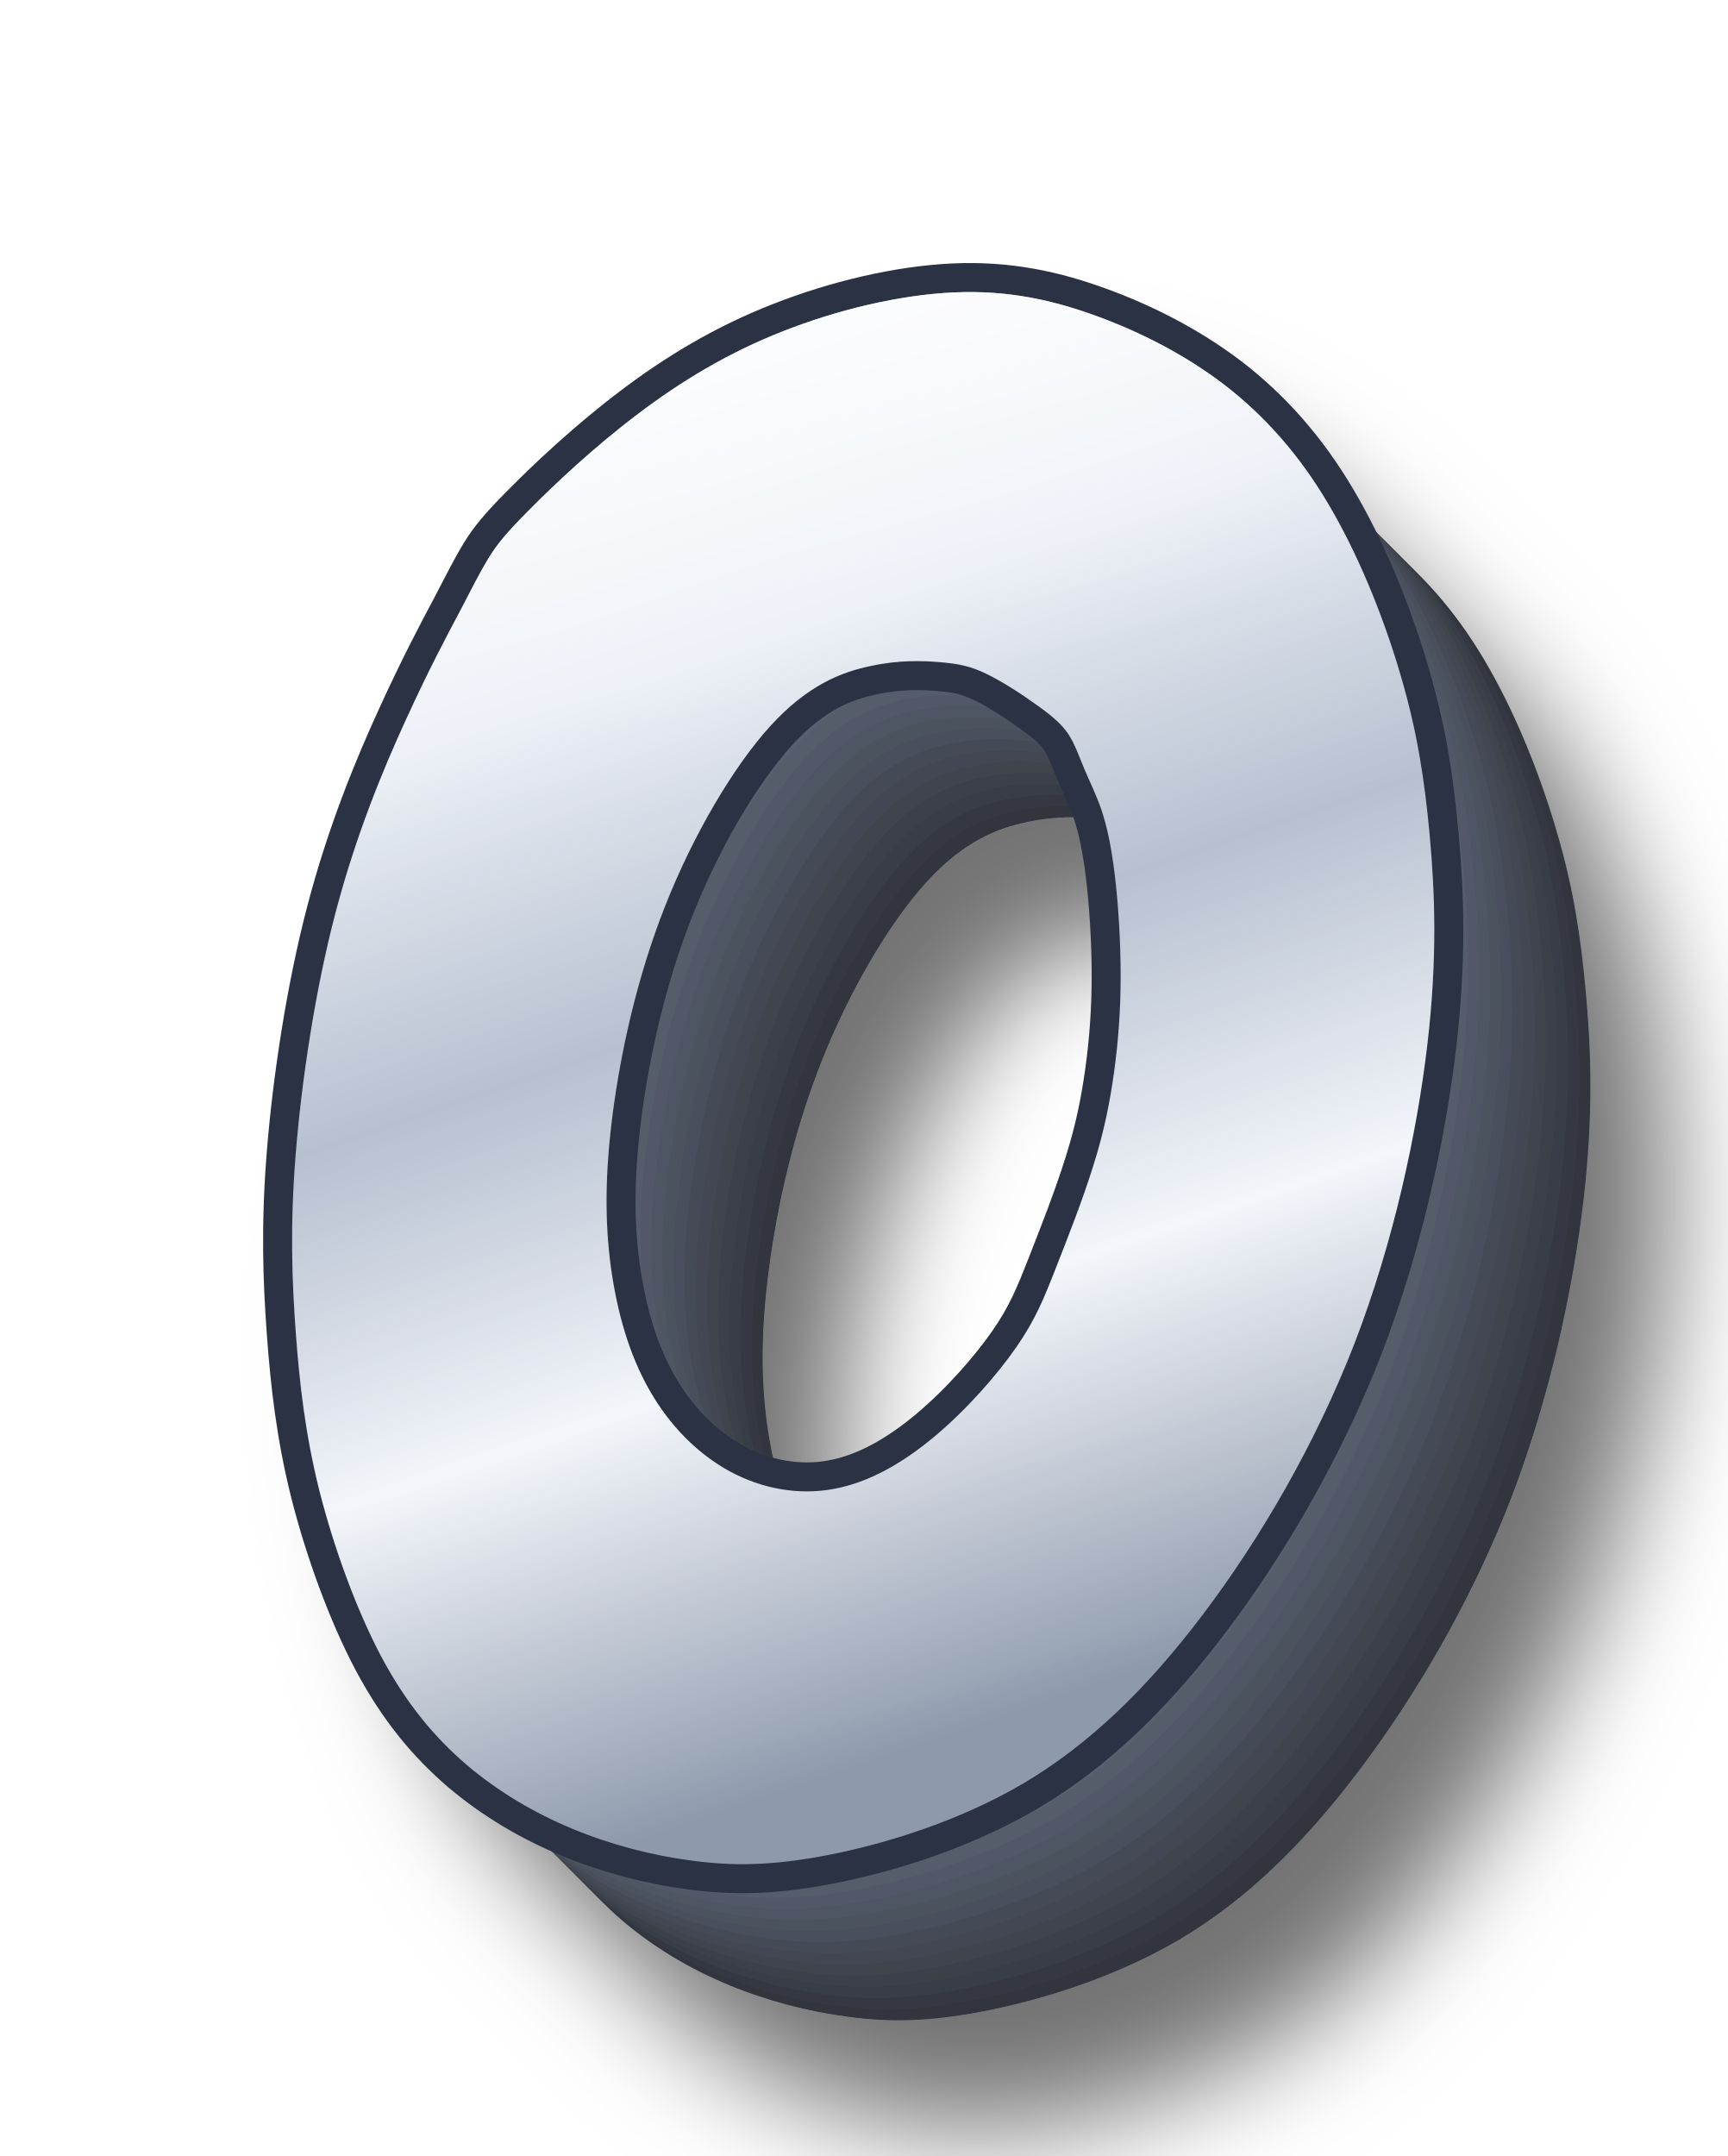
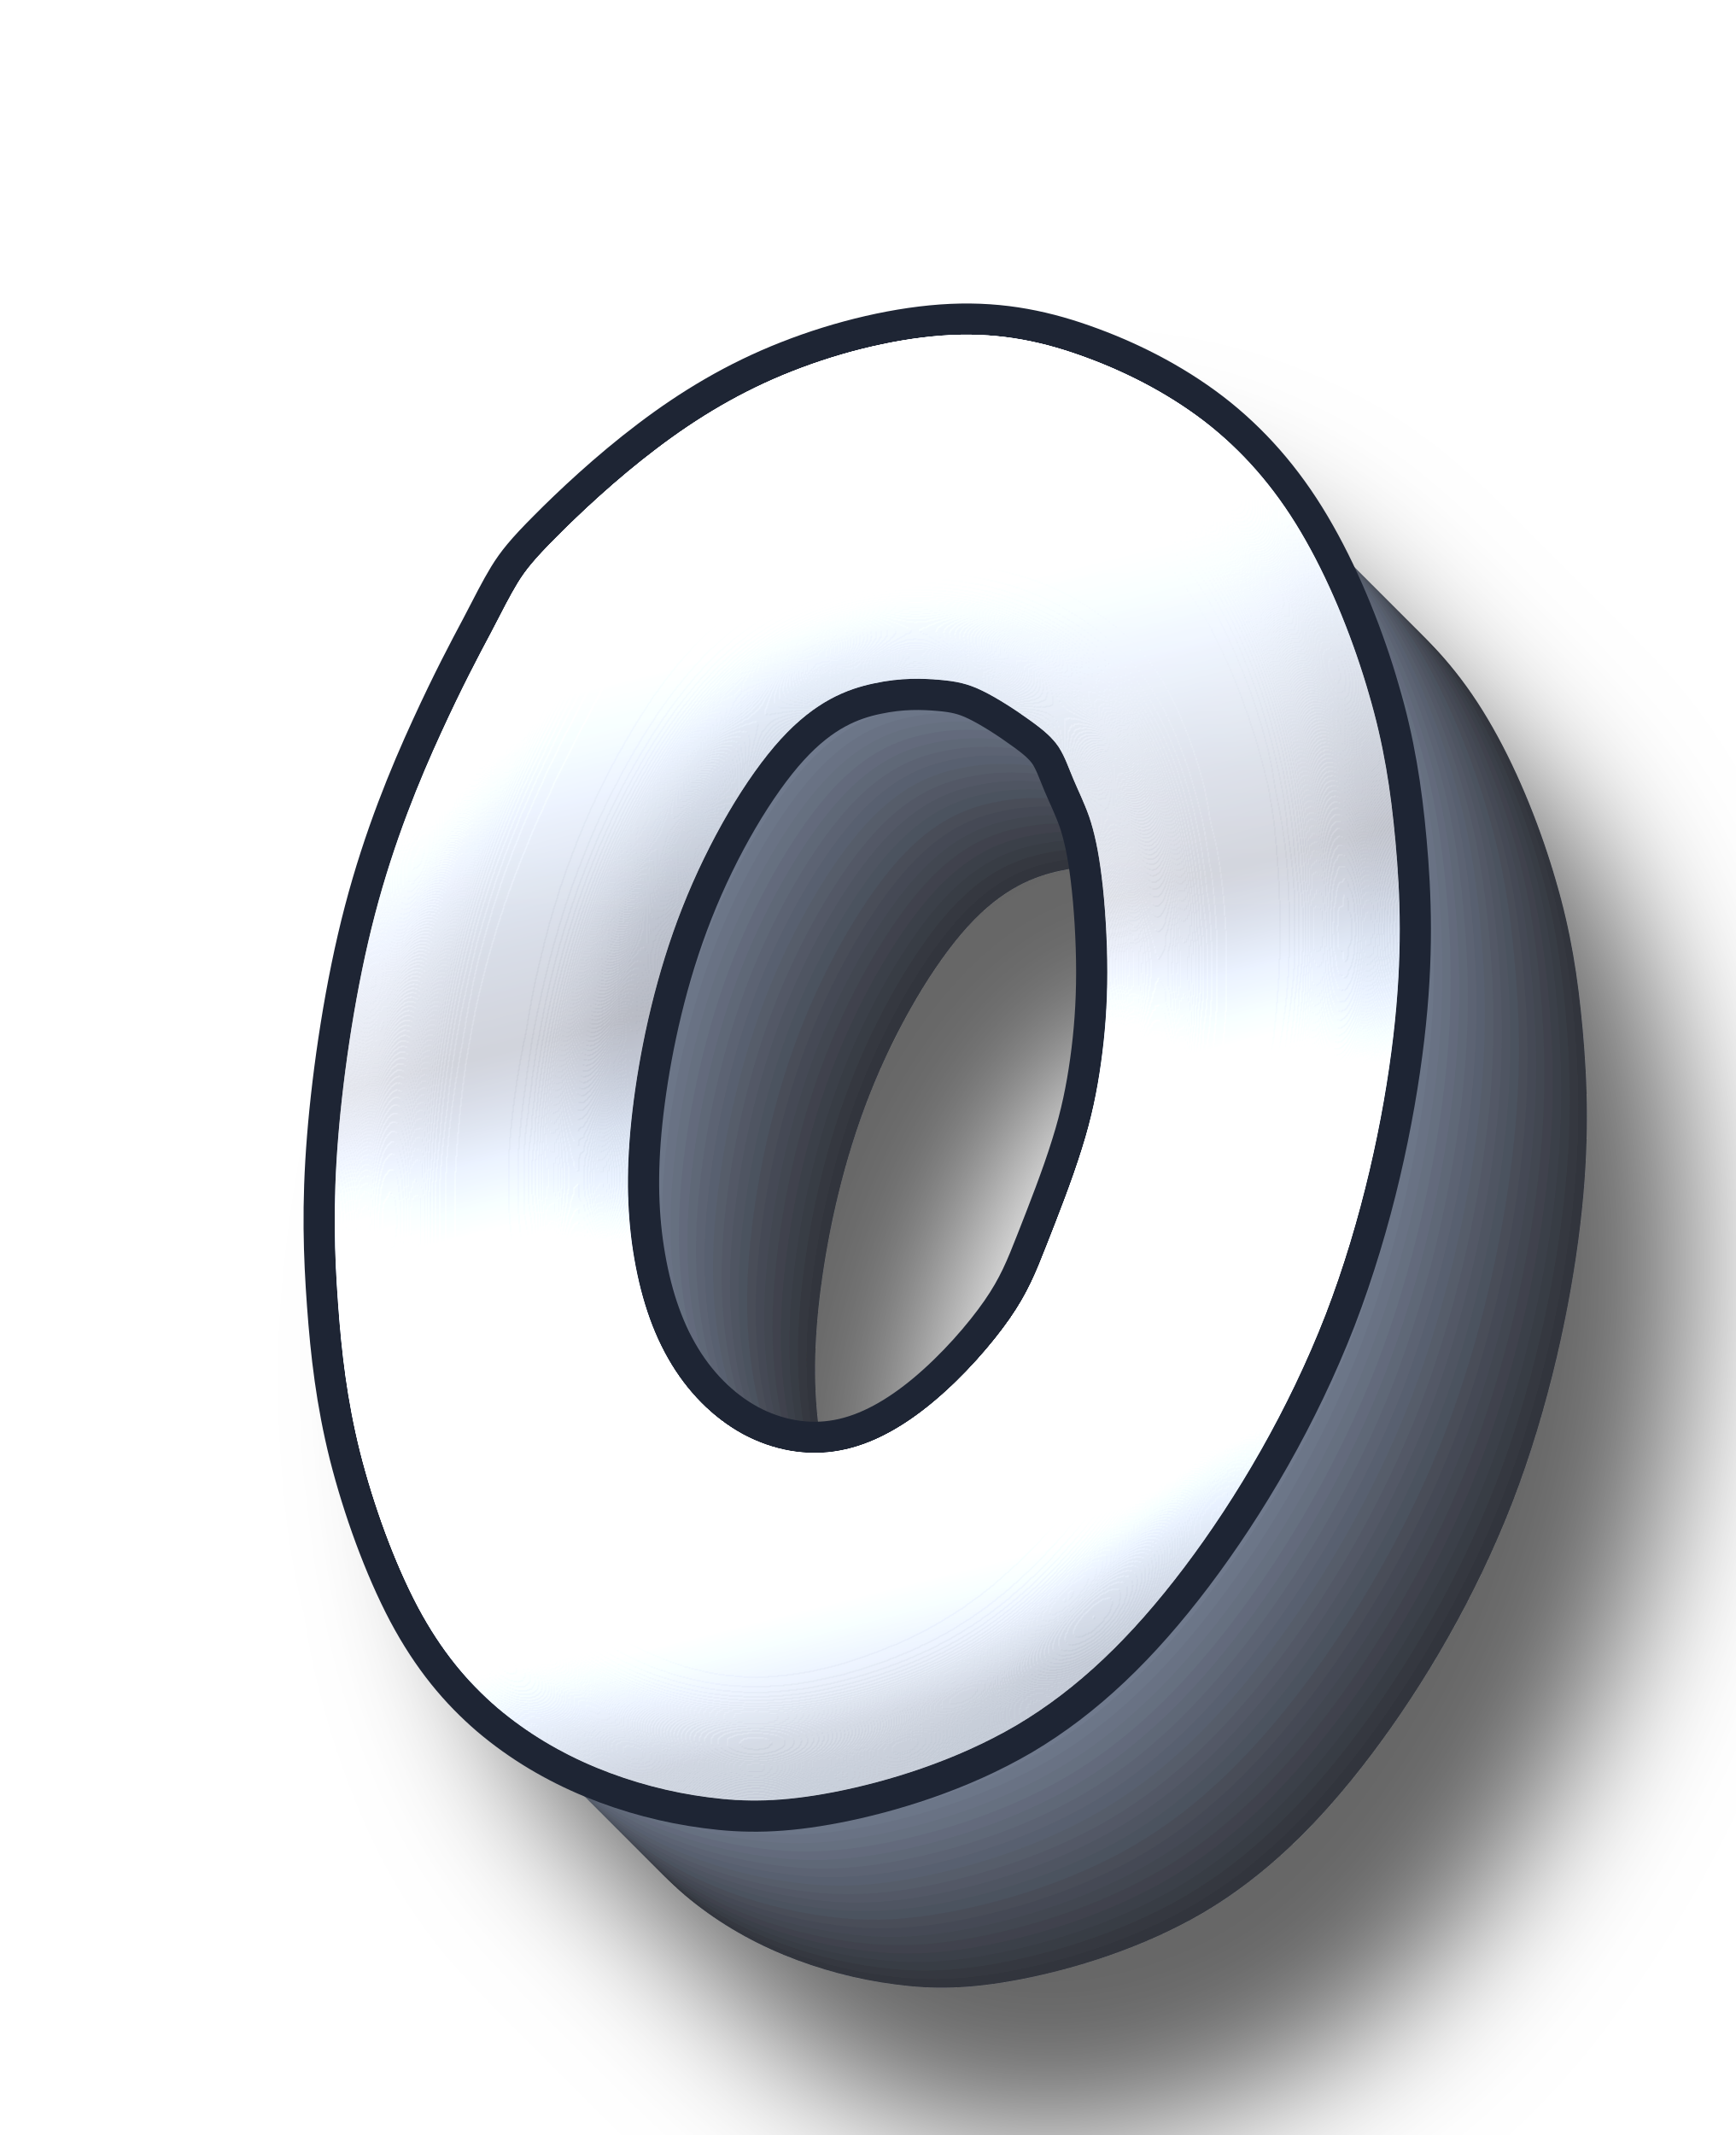
- <svg xmlns="http://www.w3.org/2000/svg" viewBox="16.09 647.51 77.45 96.66">
+ <svg xmlns="http://www.w3.org/2000/svg" viewBox="13.09 644.51 83.45 102.66">
  <defs>
    <path id="f-2-O" d="M 39.85 670.34 C 40.94 669.24 42.72 667.56 44.68 666.08 C 46.63 664.60 48.75 663.32 51.20 662.36 C 53.66 661.39 56.44 660.73 58.85 660.62 C 61.26 660.51 63.30 660.95 65.37 661.72 C 67.43 662.48 69.53 663.58 71.32 665.02 C 73.11 666.47 74.61 668.25 75.88 670.50 C 77.16 672.75 78.22 675.45 78.92 677.88 C 79.63 680.30 79.97 682.46 80.20 685.00 C 80.43 687.54 80.55 690.46 80.09 694.36 C 79.63 698.27 78.59 703.16 76.83 707.73 C 75.06 712.29 72.57 716.53 70.03 719.89 C 67.49 723.25 64.91 725.73 61.97 727.47 C 59.02 729.20 55.72 730.19 53.20 730.68 C 50.67 731.17 48.92 731.17 47.13 730.93 C 45.34 730.70 43.50 730.22 41.78 729.51 C 40.06 728.80 38.45 727.85 37.01 726.63 C 35.58 725.40 34.32 723.91 33.18 721.77 C 32.05 719.63 31.05 716.86 30.41 714.34 C 29.78 711.82 29.52 709.55 29.35 707.22 C 29.18 704.88 29.09 702.47 29.35 699.24 C 29.61 696.01 30.21 691.95 31.13 688.45 C 32.05 684.94 33.28 681.98 34.30 679.76 C 35.32 677.53 36.12 676.03 36.70 674.94 C 37.27 673.84 37.62 673.15 37.99 672.54 C 38.36 671.94 38.76 671.43 39.85 670.34 M 62.61 679.14 C 61.95 678.66 61.06 678.08 60.34 677.73 C 59.63 677.38 59.08 677.27 58.28 677.20 C 57.47 677.13 56.41 677.09 55.12 677.37 C 53.83 677.64 52.31 678.22 50.64 680.05 C 48.98 681.87 47.17 684.94 45.91 688.14 C 44.65 691.33 43.93 694.66 43.57 697.39 C 43.21 700.13 43.21 702.29 43.48 704.31 C 43.76 706.34 44.30 708.24 45.21 709.83 C 46.11 711.42 47.37 712.69 48.82 713.48 C 50.27 714.26 51.91 714.56 53.49 714.26 C 55.06 713.97 56.58 713.10 58.02 711.89 C 59.45 710.69 60.80 709.15 61.66 707.91 C 62.52 706.67 62.90 705.72 63.43 704.37 C 63.96 703.02 64.65 701.27 65.12 699.75 C 65.60 698.23 65.85 696.96 66.04 695.61 C 66.23 694.25 66.34 692.83 66.34 691.26 C 66.34 689.69 66.23 687.97 66.07 686.68 C 65.91 685.38 65.71 684.50 65.47 683.79 C 65.22 683.08 64.94 682.53 64.71 681.98 C 64.48 681.44 64.30 680.89 64.00 680.43 C 63.70 679.98 63.27 679.61 62.61 679.14 Z" fill-rule="evenodd" />
-     <linearGradient id="g-2-O" x1="0" y1="0" x2="0.25" y2="1">
+     <linearGradient id="metal-2-O" x1="0" y1="0" x2="0.18" y2="1">
      <stop offset="0" stop-color="#FFFFFF" />
-       <stop offset="0.3" stop-color="#E8EDF5" />
-       <stop offset="0.52" stop-color="#AFBACB" />
-       <stop offset="0.74" stop-color="#F2F5FA" />
-       <stop offset="1" stop-color="#8E9AAC" />
+       <stop offset="0.09" stop-color="#F2F6FC" />
+       <stop offset="0.2" stop-color="#D3DEEC" />
+       <stop offset="0.32" stop-color="#93A3B9" />
+       <stop offset="0.43" stop-color="#5A6880" />
+       <stop offset="0.5" stop-color="#3C4762" />
+       <stop offset="0.57" stop-color="#8695AC" />
+       <stop offset="0.68" stop-color="#DCE6F2" />
+       <stop offset="0.8" stop-color="#FFFFFF" />
+       <stop offset="0.9" stop-color="#B7C4D6" />
+       <stop offset="1" stop-color="#6E7B90" />
    </linearGradient>
-     <linearGradient id="luz-2-O" x1="0" y1="0" x2="0.2" y2="1">
-       <stop offset="0" stop-color="#fff" stop-opacity="0.85" />
-       <stop offset="0.35" stop-color="#fff" stop-opacity="0.12" />
-       <stop offset="1" stop-color="#fff" stop-opacity="0" />
+     <filter id="bisel-2-O" x="-40%" y="-40%" width="200%" height="200%">
+       <feGaussianBlur in="SourceAlpha" stdDeviation="2.4" result="relevo" />
+       <feSpecularLighting in="relevo" surfaceScale="4.5" specularConstant="1.25" specularExponent="22" lighting-color="#FFFFFF" result="luz">
+         <feDistantLight azimuth="228" elevation="62" />
+       </feSpecularLighting>
+       <feComposite in="luz" in2="SourceAlpha" operator="in" result="luzCortada" />
+       <feComposite in="SourceGraphic" in2="luzCortada" operator="arithmetic" k1="0" k2="1" k3="0.92" k4="0" />
+     </filter>
+     <linearGradient id="fio-2-O" x1="0" y1="0" x2="0" y2="0.4">
+       <stop offset="0" stop-color="#FFFFFF" stop-opacity="0.95" />
+       <stop offset="0.5" stop-color="#FFFFFF" stop-opacity="0.25" />
+       <stop offset="1" stop-color="#FFFFFF" stop-opacity="0" />
    </linearGradient>
-     <filter id="sombra-2-O" x="-30%" y="-30%" width="180%" height="180%">
-       <feDropShadow dx="3.5" dy="4.9" stdDeviation="2.6" flood-color="#000" flood-opacity="0.55" />
+     <filter id="sombra-2-O" x="-40%" y="-40%" width="200%" height="200%">
+       <feDropShadow dx="5.0" dy="7.2" stdDeviation="3.4" flood-color="#000" flood-opacity="0.6" />
    </filter>
  </defs>
  <g filter="url(#sombra-2-O)">
-     <use href="#f-2-O" x="7.00" y="7.00" fill="#32363e" />
-     <use href="#f-2-O" x="6.50" y="6.50" fill="#353942" />
-     <use href="#f-2-O" x="6.00" y="6.00" fill="#383d46" />
-     <use href="#f-2-O" x="5.50" y="5.50" fill="#3b404a" />
-     <use href="#f-2-O" x="5.00" y="5.00" fill="#3f444e" />
-     <use href="#f-2-O" x="4.50" y="4.50" fill="#424752" />
-     <use href="#f-2-O" x="4.00" y="4.00" fill="#454b56" />
-     <use href="#f-2-O" x="3.50" y="3.50" fill="#494f5b" />
-     <use href="#f-2-O" x="3.00" y="3.00" fill="#4c525f" />
-     <use href="#f-2-O" x="2.50" y="2.50" fill="#4f5663" />
-     <use href="#f-2-O" x="2.00" y="2.00" fill="#525967" />
-     <use href="#f-2-O" x="1.50" y="1.50" fill="#565d6b" />
-     <use href="#f-2-O" x="1.00" y="1.00" fill="#59606f" />
-     <use href="#f-2-O" x="0.50" y="0.50" fill="#5c6473" />
+     <use href="#f-2-O" x="9.00" y="9.00" fill="#32353c" />
+     <use href="#f-2-O" x="8.59" y="8.59" fill="#353840" />
+     <use href="#f-2-O" x="8.18" y="8.18" fill="#383c44" />
+     <use href="#f-2-O" x="7.77" y="7.77" fill="#3b3f48" />
+     <use href="#f-2-O" x="7.36" y="7.36" fill="#3f434d" />
+     <use href="#f-2-O" x="6.95" y="6.95" fill="#424751" />
+     <use href="#f-2-O" x="6.55" y="6.55" fill="#454a55" />
+     <use href="#f-2-O" x="6.14" y="6.14" fill="#484e59" />
+     <use href="#f-2-O" x="5.73" y="5.73" fill="#4c525e" />
+     <use href="#f-2-O" x="5.32" y="5.32" fill="#4f5562" />
+     <use href="#f-2-O" x="4.91" y="4.91" fill="#525966" />
+     <use href="#f-2-O" x="4.50" y="4.50" fill="#565d6b" />
+     <use href="#f-2-O" x="4.09" y="4.09" fill="#59606f" />
+     <use href="#f-2-O" x="3.68" y="3.68" fill="#5c6473" />
+     <use href="#f-2-O" x="3.27" y="3.27" fill="#5f6777" />
+     <use href="#f-2-O" x="2.86" y="2.86" fill="#636b7c" />
+     <use href="#f-2-O" x="2.45" y="2.45" fill="#666f80" />
+     <use href="#f-2-O" x="2.05" y="2.05" fill="#697284" />
+     <use href="#f-2-O" x="1.64" y="1.64" fill="#6c7688" />
+     <use href="#f-2-O" x="1.23" y="1.23" fill="#707a8d" />
+     <use href="#f-2-O" x="0.82" y="0.82" fill="#737d91" />
+     <use href="#f-2-O" x="0.41" y="0.41" fill="#768195" />
  </g>
-   <use href="#f-2-O" fill="#2A3244" stroke="#2A3244" stroke-width="2.6" stroke-linejoin="round" />
-   <use href="#f-2-O" fill="url(#g-2-O)" />
-   <use href="#f-2-O" fill="url(#luz-2-O)" />
+   <use href="#f-2-O" fill="#1E2534" stroke="#1E2534" stroke-width="3" stroke-linejoin="round" />
+   <g filter="url(#bisel-2-O)">
+     <use href="#f-2-O" fill="url(#metal-2-O)" />
+   </g>
+   <use href="#f-2-O" fill="url(#fio-2-O)" />
</svg>
